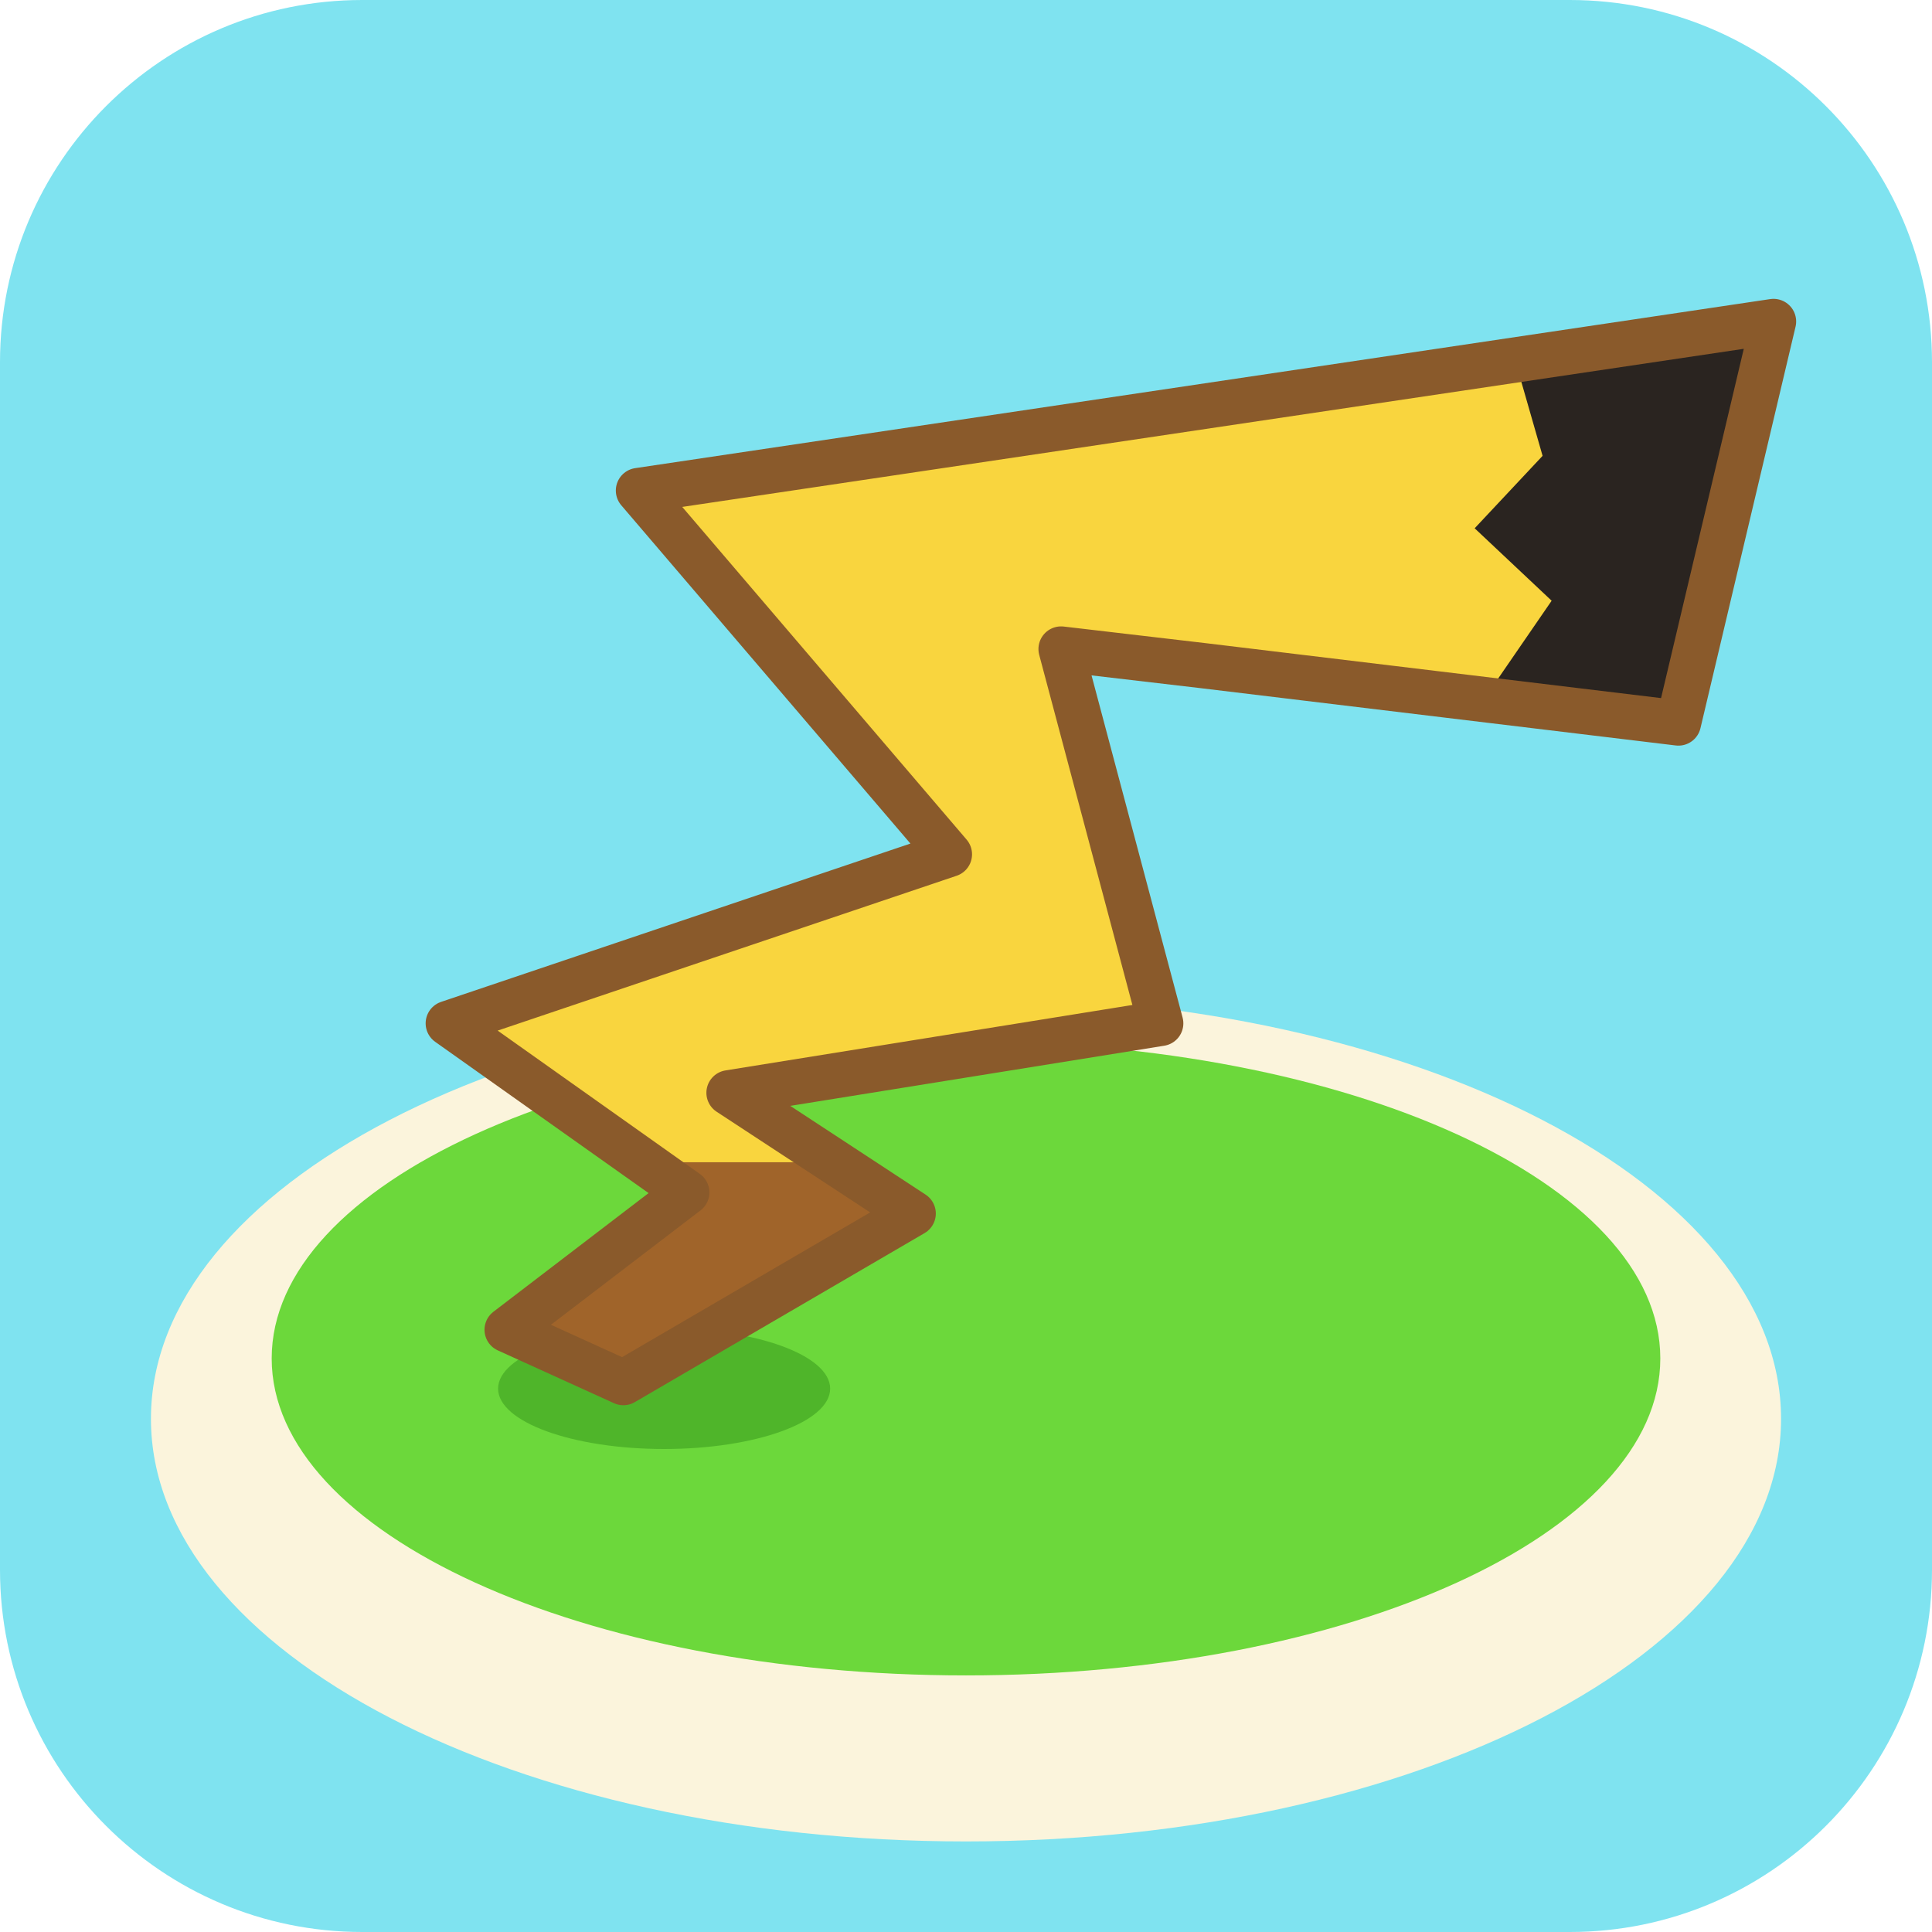
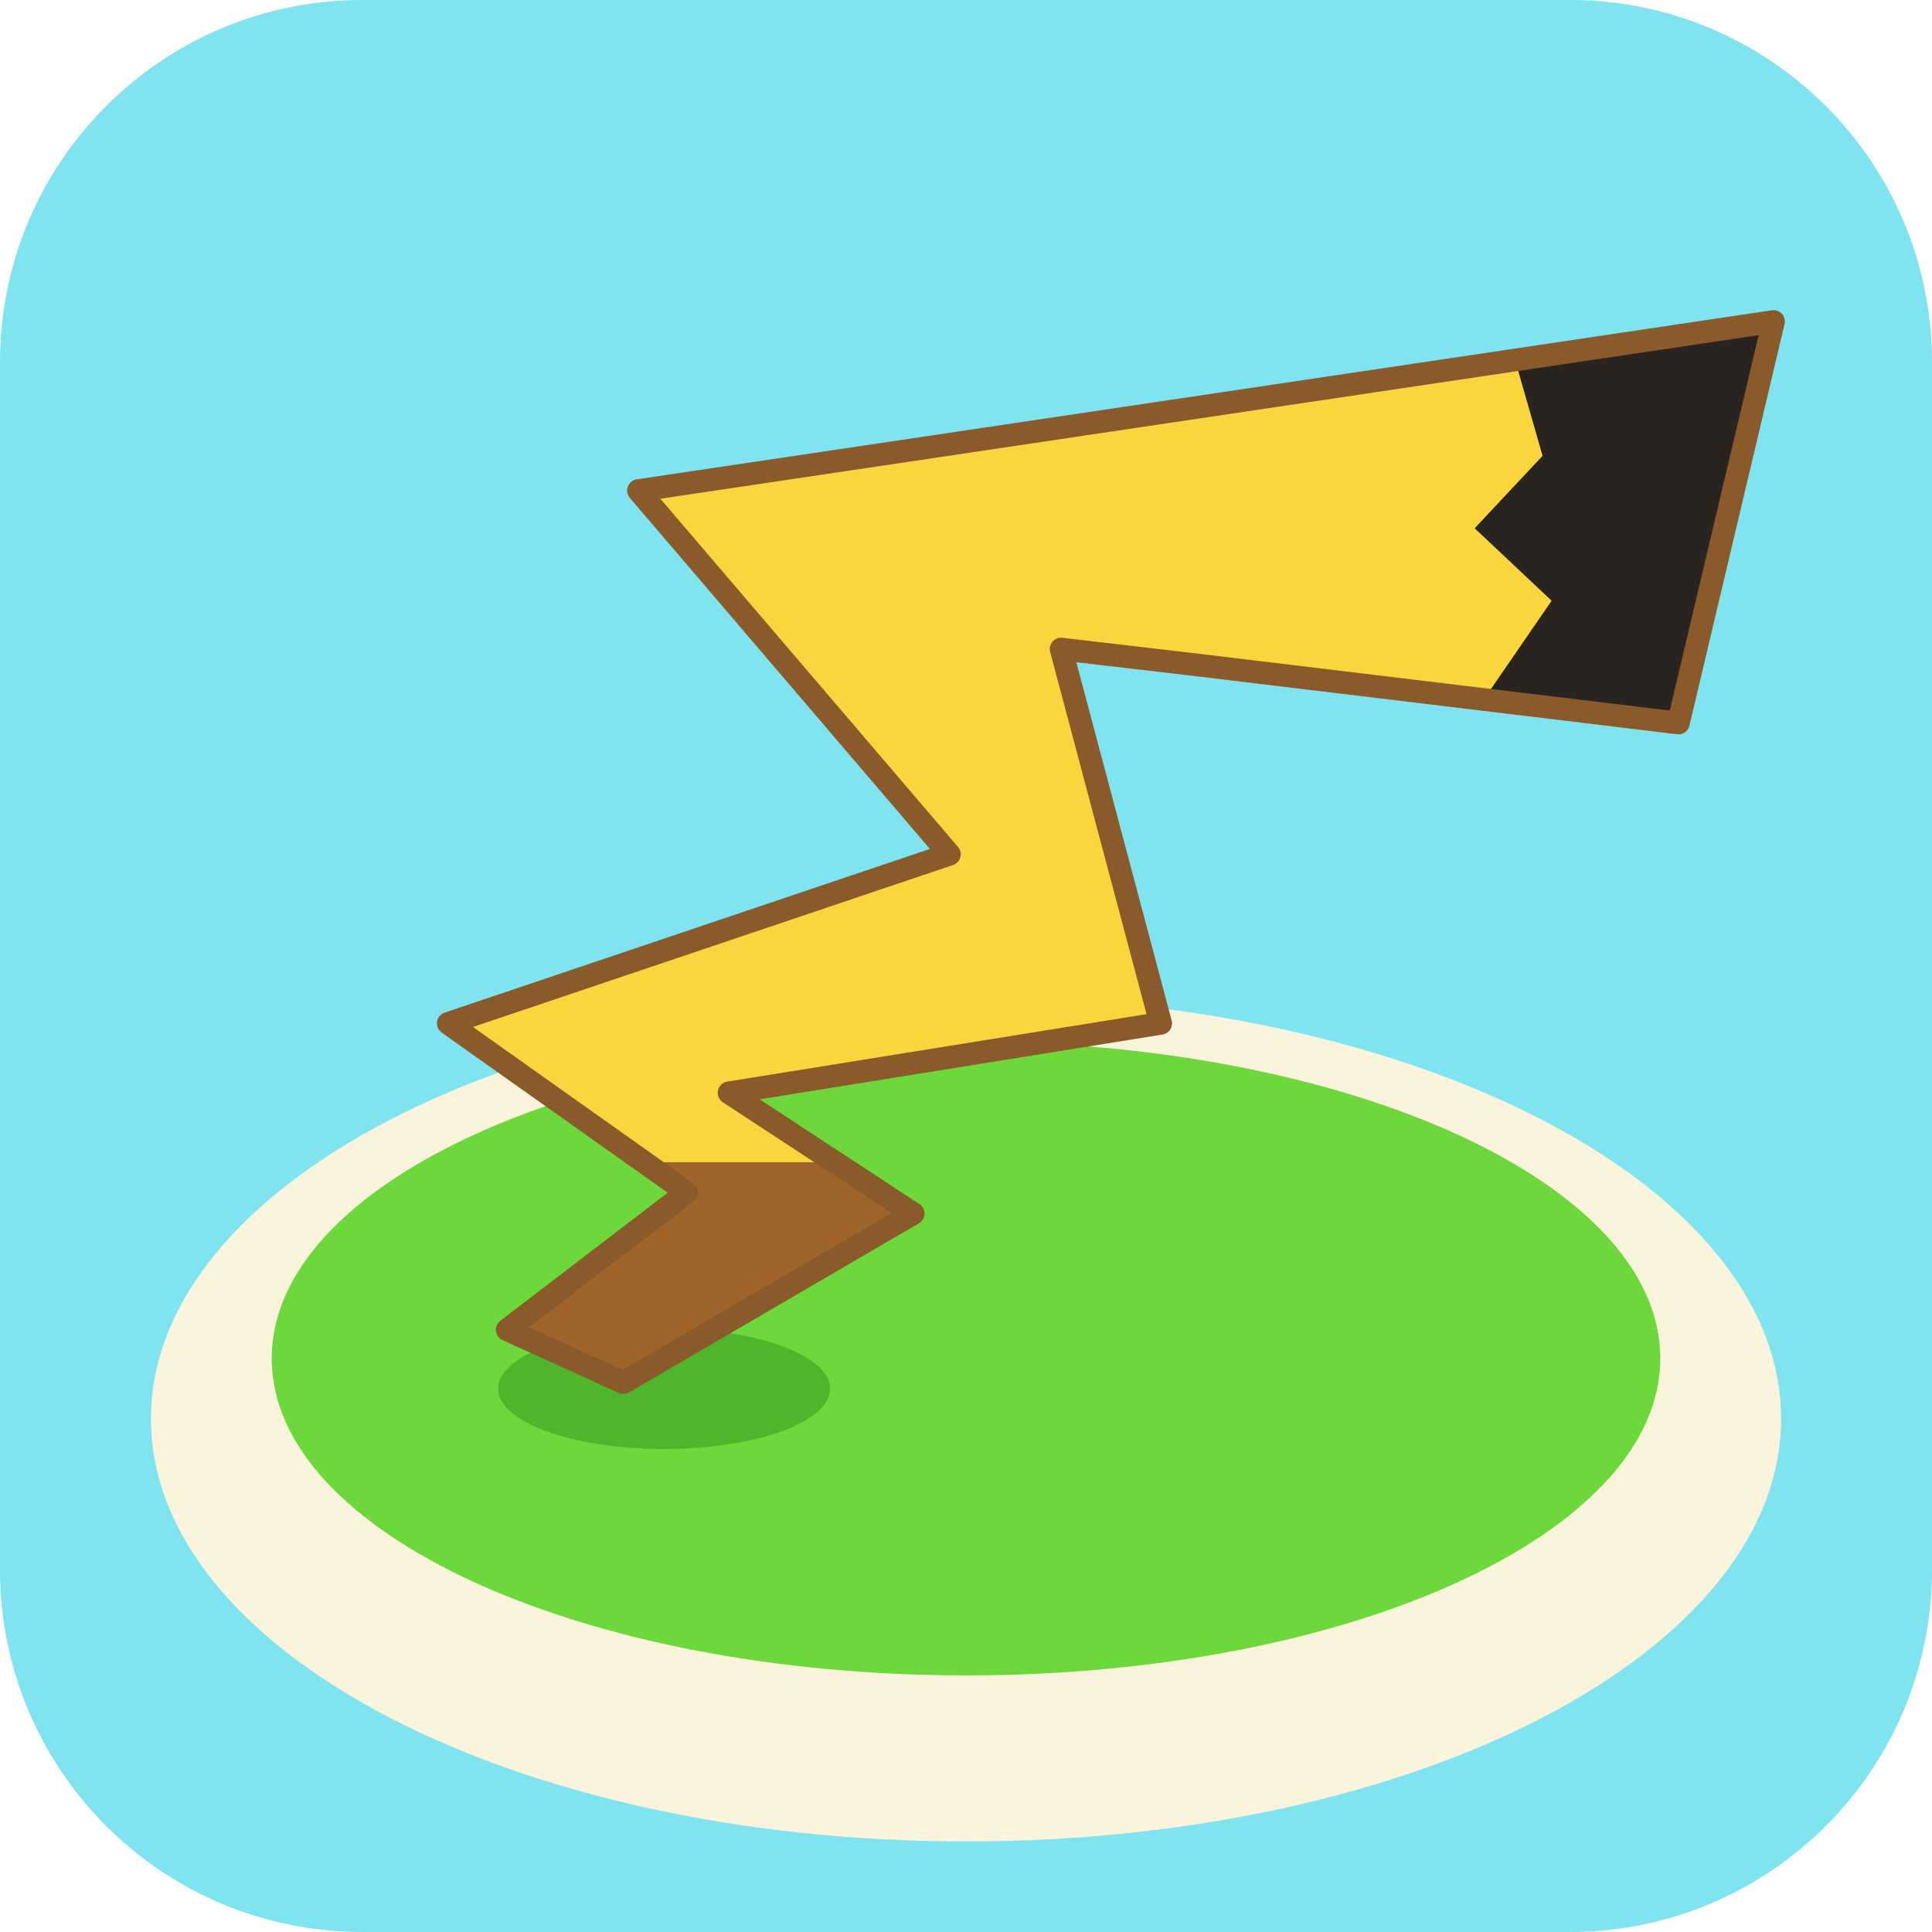
<svg xmlns="http://www.w3.org/2000/svg" width="128" height="128" viewBox="0 0 128 128">
  <defs>
    <polygon id="t" points="42.3,32.5 117.5,21.3 111.2,47.9 79.7,44.1 70.3,43.0 76.9,67.8 48.3,72.4 60.5,80.4 41.3,91.6 33.6,88.1 45.5,79.0 29.7,67.8 62.9,56.6" />
    <clipPath id="b">
      <rect x="0" y="77" width="128" height="51" />
    </clipPath>
    <clipPath id="k">
      <polygon points="96.4,10 128,10 128,60 98.4,60 98.4,46.2 102.8,39.8 97.7,35 102.2,30.2" />
    </clipPath>
  </defs>
  <rect width="128" height="128" rx="24" fill="#7fe3f0" />
  <ellipse cx="64" cy="94" rx="54" ry="28" fill="#fbf4dc" />
  <ellipse cx="64" cy="90" rx="46" ry="21" fill="#6cd83b" />
  <ellipse cx="44" cy="92" rx="11" ry="4" fill="#4fb52a" />
  <use href="#t" fill="#f9d53e" />
  <use href="#t" fill="#a0642a" clip-path="url(#b)" />
  <use href="#t" fill="#2a2420" clip-path="url(#k)" />
-   <use href="#t" fill="none" stroke="#8a5a2b" stroke-width="3" stroke-linejoin="round" />
+   <use href="#t" fill="none" stroke="#8a5a2b" stroke-width="1.5" stroke-linejoin="round" />
</svg>
